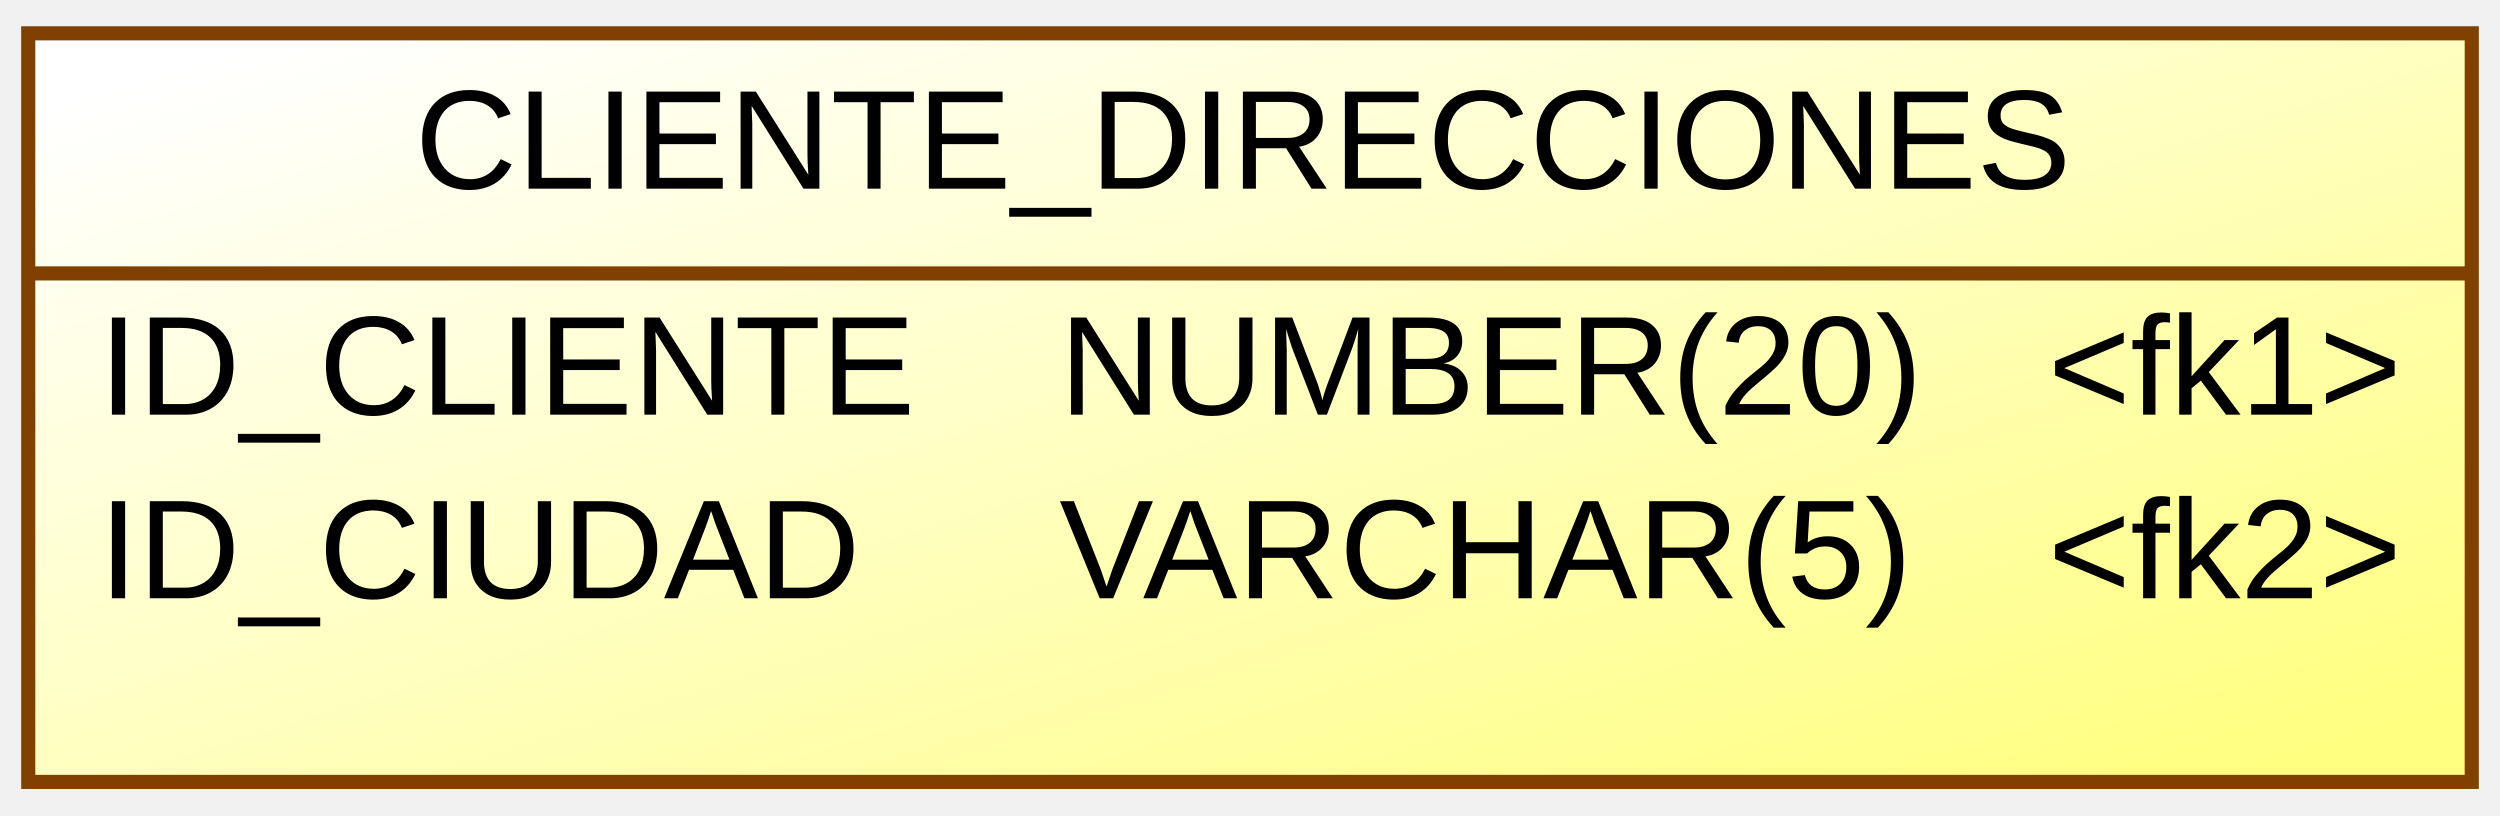
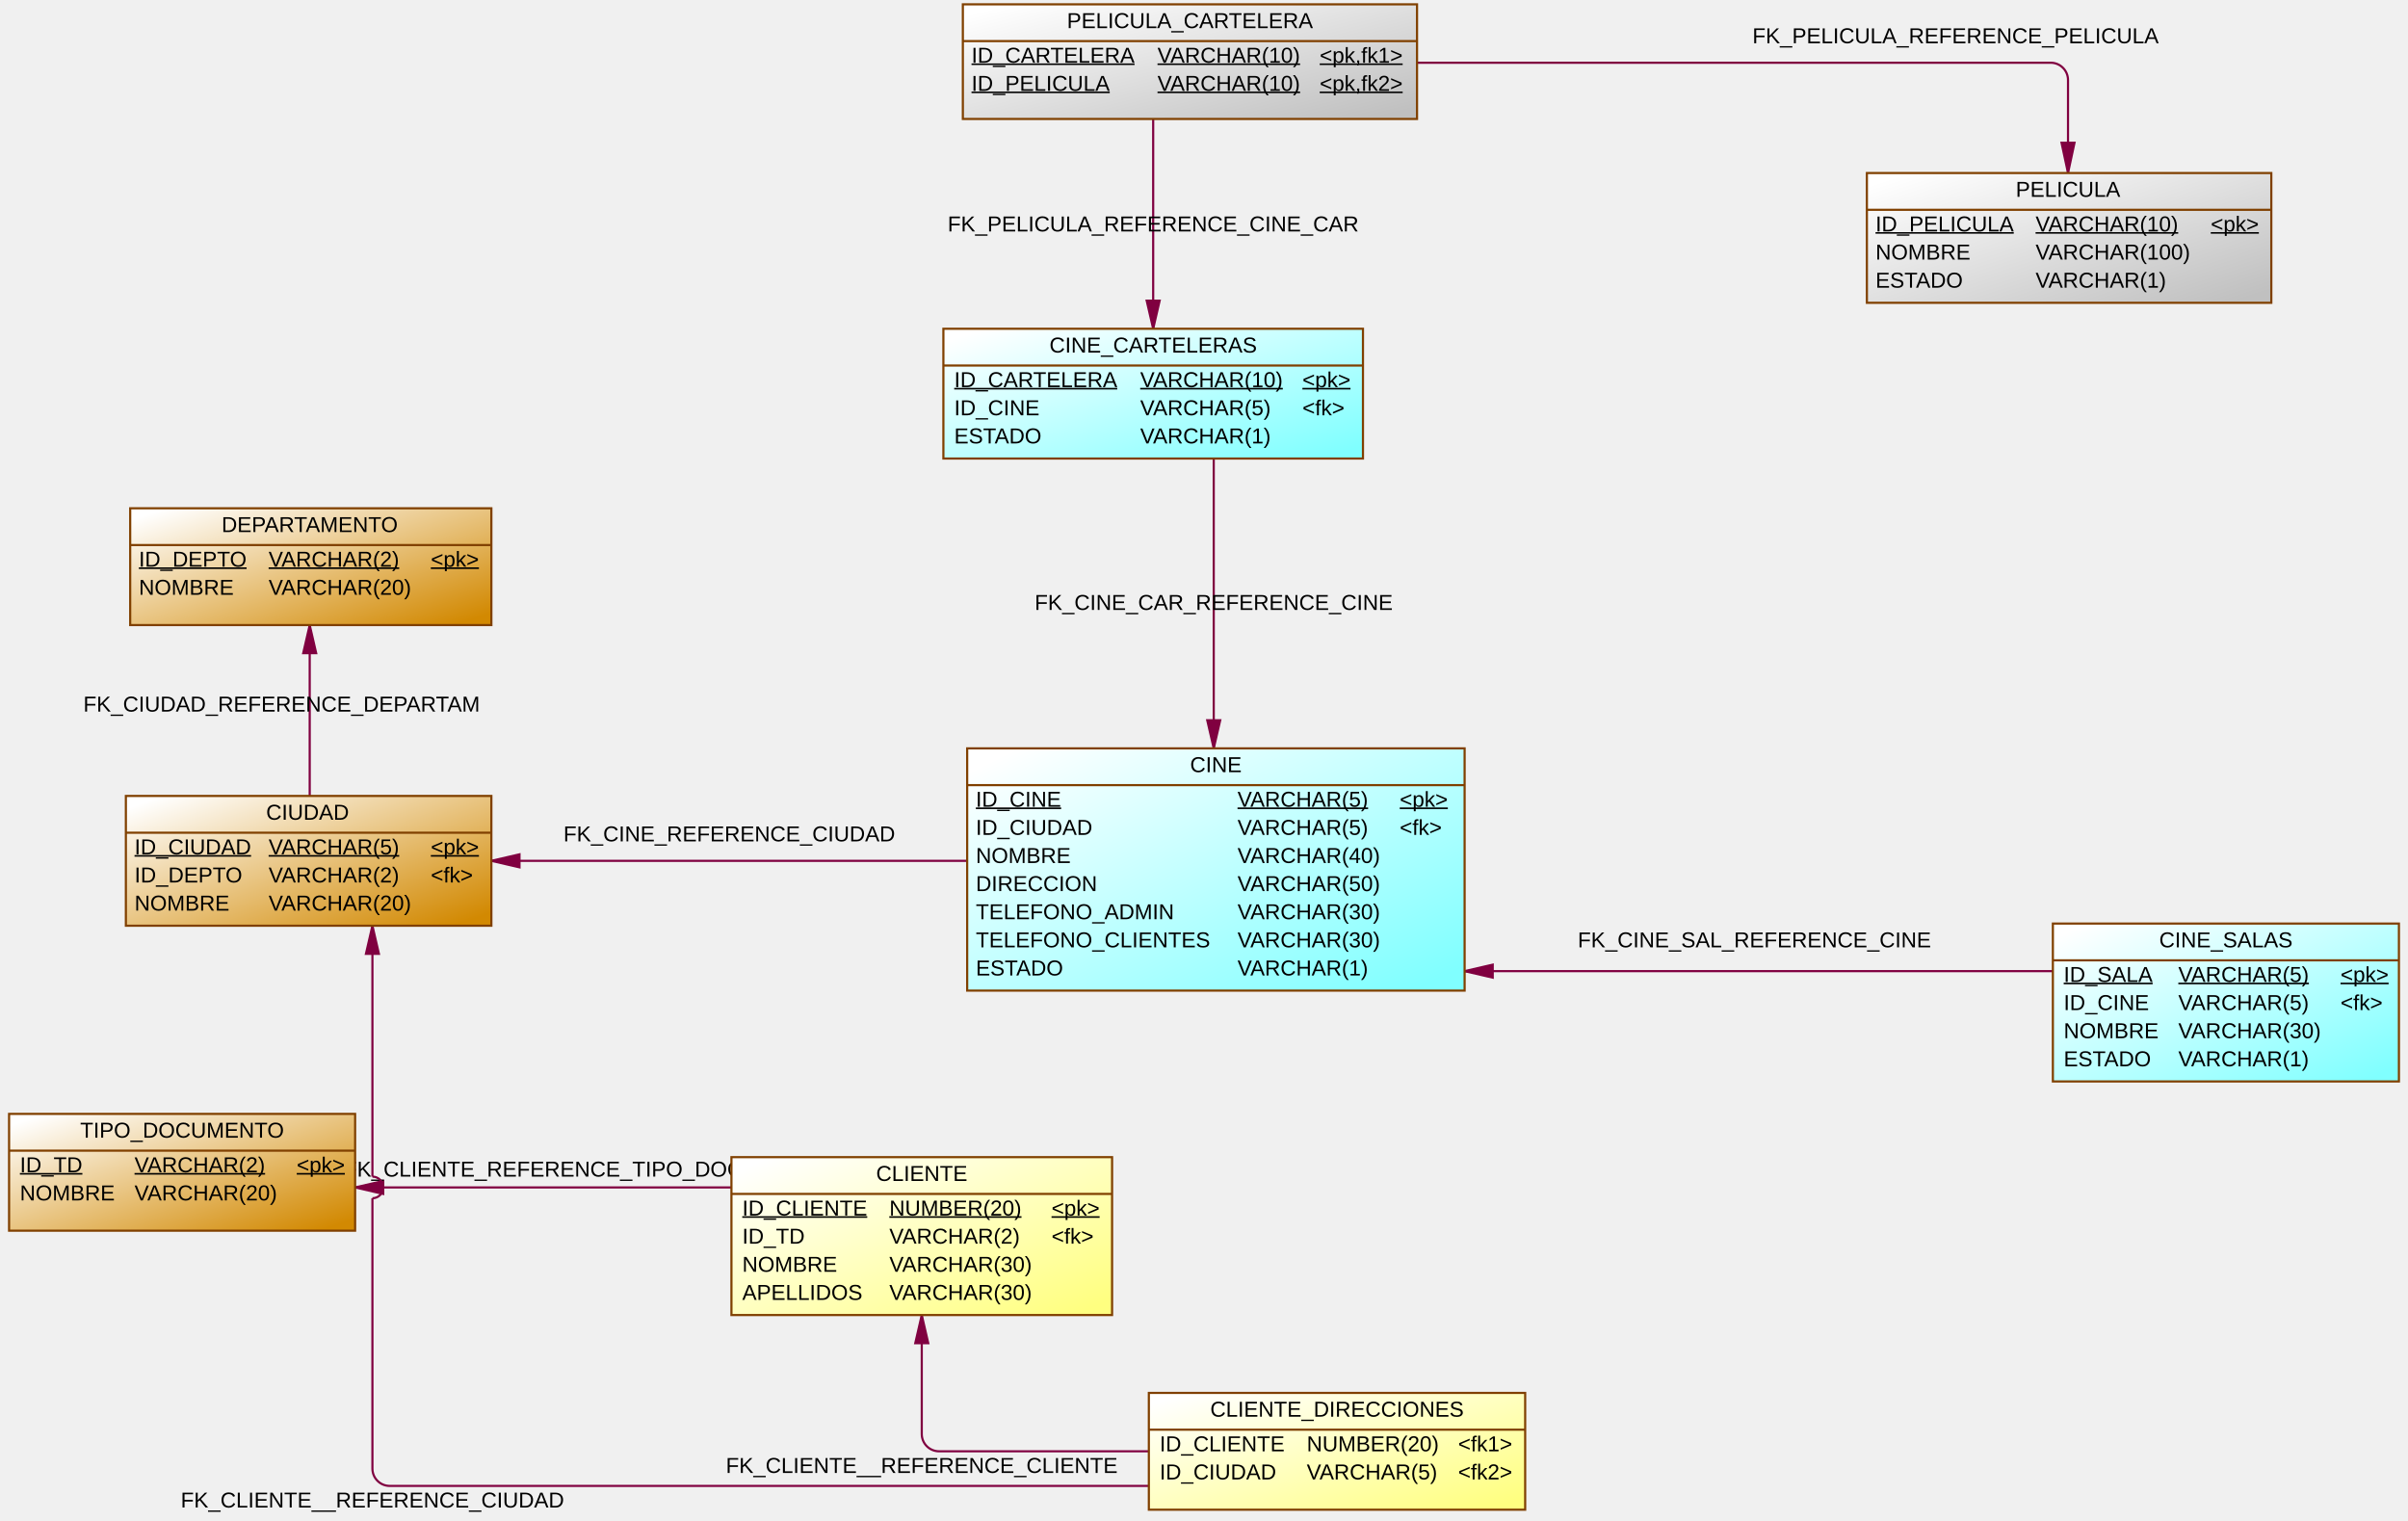
- <svg xmlns="http://www.w3.org/2000/svg" width="46mm" height="15mm" version="1.1" viewBox="0 0 177 57">
-   <rect x="2" y="2" fill="#ffffff" width="0" height="0" stroke="none" stroke-width="0" />
+ <svg xmlns="http://www.w3.org/2000/svg" width="293mm" height="185mm" version="1.1" viewBox="0 0 1109 703">
+   <polyline fill="none" points="141,368 141,289" stroke="#800040" stroke-width="1" />
+   <polygon fill="#800040" points="141,289 144,302 138,302" stroke="#800040" stroke-width="1" stroke-linejoin="miter" />
+   <text x="128" y="329" fill="#000000" font-size="10" font-family="'Arial Unicode MS','Arial'" text-anchor="middle">FK_CIUDAD_REFERENCE_DEPARTAM</text>
+   <polyline fill="none" points="445,398 225,398" stroke="#800040" stroke-width="1" />
+   <polygon fill="#800040" points="225,398 238,395 238,401" stroke="#800040" stroke-width="1" stroke-linejoin="miter" />
+   <text x="335" y="389" fill="#000000" font-size="10" font-family="'Arial Unicode MS','Arial'" text-anchor="middle">FK_CINE_REFERENCE_CIUDAD</text>
+   <polyline fill="none" points="559,212 559,346" stroke="#800040" stroke-width="1" />
+   <polygon fill="#800040" points="559,346 556,333 562,333" stroke="#800040" stroke-width="1" stroke-linejoin="miter" />
+   <text x="559" y="282" fill="#000000" font-size="10" font-family="'Arial Unicode MS','Arial'" text-anchor="middle">FK_CINE_CAR_REFERENCE_CINE</text>
+   <polyline fill="none" points="947,449 675,449" stroke="#800040" stroke-width="1" />
+   <polygon fill="#800040" points="675,449 688,446 688,452" stroke="#800040" stroke-width="1" stroke-linejoin="miter" />
+   <text x="809" y="438" fill="#000000" font-size="10" font-family="'Arial Unicode MS','Arial'" text-anchor="middle">FK_CINE_SAL_REFERENCE_CINE</text>
+   <polyline fill="none" points="531,55 531,152" stroke="#800040" stroke-width="1" />
+   <polygon fill="#800040" points="531,152 528,139 534,139" stroke="#800040" stroke-width="1" stroke-linejoin="miter" />
+   <text x="531" y="107" fill="#000000" font-size="10" font-family="'Arial Unicode MS','Arial'" text-anchor="middle">FK_PELICULA_REFERENCE_CINE_CAR</text>
+   <path d="M653,29 L946,29 A8,8 0 0,1 954,37 L954,80" fill="none" stroke="#800040" stroke-width="1" />
+   <polygon fill="#800040" points="954,80 951,66 957,66" stroke="#800040" stroke-width="1" stroke-linejoin="miter" />
+   <text x="902" y="20" fill="#000000" font-size="10" font-family="'Arial Unicode MS','Arial'" text-anchor="middle">FK_PELICULA_REFERENCE_PELICULA</text>
+   <path d="M529,671 L432,671 A8,8 0 0,1 424,663 L424,608" fill="none" stroke="#800040" stroke-width="1" />
+   <polygon fill="#800040" points="424,608 427,621 421,621" stroke="#800040" stroke-width="1" stroke-linejoin="miter" />
+   <text x="424" y="681" fill="#000000" font-size="10" font-family="'Arial Unicode MS','Arial'" text-anchor="middle">FK_CLIENTE__REFERENCE_CLIENTE</text>
+   <polyline fill="none" points="336,549 162,549" stroke="#800040" stroke-width="1" />
+   <polygon fill="#800040" points="162,549 175,546 175,552" stroke="#800040" stroke-width="1" stroke-linejoin="miter" />
+   <text x="249" y="544" fill="#000000" font-size="10" font-family="'Arial Unicode MS','Arial'" text-anchor="middle">FK_CLIENTE_REFERENCE_TIPO_DOC</text>
+   <polyline fill="none" points="170,428 170,544" stroke="#800040" stroke-width="1" />
+   <path d="M170,554 L170,679 A8,8 0 0,0 178,687 L529,687" fill="none" stroke="#800040" stroke-width="1" />
+   <path d="M170,554 A5,5 0 0,0 175,549" fill="none" stroke="#800040" stroke-width="1" />
+   <line x1="175" x2="175" y1="549" y2="549" stroke="#800040" stroke-width="1" />
+   <path d="M175,549 A5,5 0 0,0 170,544" fill="none" stroke="#800040" stroke-width="1" />
+   <polygon fill="#800040" points="170,428 173,441 167,441" stroke="#800040" stroke-width="1" stroke-linejoin="miter" />
+   <text x="170" y="697" fill="#000000" font-size="10" font-family="'Arial Unicode MS','Arial'" text-anchor="middle">FK_CLIENTE__REFERENCE_CIUDAD</text>
+   <rect x="2" y="515" fill="#ffffff" width="0" height="0" stroke="none" stroke-width="0" />
  <defs>
    <linearGradient id="Gradient1" x1="0%" x2="100%" y1="0%" y2="100%" gradientUnits="objectBoundingBox">
      <stop offset="5%" stop-color="#ffffff" />
+       <stop offset="95%" stop-color="#d28902" />
+     </linearGradient>
+   </defs>
+   <rect x="2" y="515" fill="url(#Gradient1)" width="160" height="54" stroke="#804000" stroke-width="1" />
+   <text x="82" y="526" fill="#000000" font-size="10" font-family="'Arial Unicode MS','Arial'" text-anchor="middle">TIPO_DOCUMENTO</text>
+   <line x1="2" x2="162" y1="532" y2="532" stroke="#804000" stroke-width="1" />
+   <text x="7" y="542" fill="#000000" font-size="10" font-family="'Arial Unicode MS','Arial'" text-anchor="start" text-decoration="underline">ID_TD</text>
+   <text x="7" y="555" fill="#000000" font-size="10" font-family="'Arial Unicode MS','Arial'" text-anchor="start">NOMBRE</text>
+   <text x="60" y="542" fill="#000000" font-size="10" font-family="'Arial Unicode MS','Arial'" text-anchor="start" text-decoration="underline">VARCHAR(2)</text>
+   <text x="60" y="555" fill="#000000" font-size="10" font-family="'Arial Unicode MS','Arial'" text-anchor="start">VARCHAR(20)</text>
+   <text x="135" y="542" fill="#000000" font-size="10" font-family="'Arial Unicode MS','Arial'" text-anchor="start" text-decoration="underline">&lt;pk&gt;</text>
+   <rect x="56" y="368" fill="#ffffff" width="0" height="0" stroke="none" stroke-width="0" />
+   <defs>
+     <linearGradient id="Gradient2" x1="0%" x2="100%" y1="0%" y2="100%" gradientUnits="objectBoundingBox">
+       <stop offset="5%" stop-color="#ffffff" />
+       <stop offset="95%" stop-color="#d28902" />
+     </linearGradient>
+   </defs>
+   <rect x="56" y="368" fill="url(#Gradient2)" width="169" height="60" stroke="#804000" stroke-width="1" />
+   <text x="140" y="379" fill="#000000" font-size="10" font-family="'Arial Unicode MS','Arial'" text-anchor="middle">CIUDAD</text>
+   <line x1="56" x2="225" y1="385" y2="385" stroke="#804000" stroke-width="1" />
+   <text x="60" y="395" fill="#000000" font-size="10" font-family="'Arial Unicode MS','Arial'" text-anchor="start" text-decoration="underline">ID_CIUDAD</text>
+   <text x="60" y="408" fill="#000000" font-size="10" font-family="'Arial Unicode MS','Arial'" text-anchor="start">ID_DEPTO</text>
+   <text x="60" y="421" fill="#000000" font-size="10" font-family="'Arial Unicode MS','Arial'" text-anchor="start">NOMBRE</text>
+   <text x="122" y="395" fill="#000000" font-size="10" font-family="'Arial Unicode MS','Arial'" text-anchor="start" text-decoration="underline">VARCHAR(5)</text>
+   <text x="122" y="408" fill="#000000" font-size="10" font-family="'Arial Unicode MS','Arial'" text-anchor="start">VARCHAR(2)</text>
+   <text x="122" y="421" fill="#000000" font-size="10" font-family="'Arial Unicode MS','Arial'" text-anchor="start">VARCHAR(20)</text>
+   <text x="197" y="395" fill="#000000" font-size="10" font-family="'Arial Unicode MS','Arial'" text-anchor="start" text-decoration="underline">&lt;pk&gt;</text>
+   <text x="197" y="408" fill="#000000" font-size="10" font-family="'Arial Unicode MS','Arial'" text-anchor="start">&lt;fk&gt;</text>
+   <rect x="58" y="235" fill="#ffffff" width="0" height="0" stroke="none" stroke-width="0" />
+   <defs>
+     <linearGradient id="Gradient3" x1="0%" x2="100%" y1="0%" y2="100%" gradientUnits="objectBoundingBox">
+       <stop offset="5%" stop-color="#ffffff" />
+       <stop offset="95%" stop-color="#d28902" />
+     </linearGradient>
+   </defs>
+   <rect x="58" y="235" fill="url(#Gradient3)" width="167" height="54" stroke="#804000" stroke-width="1" />
+   <text x="141" y="246" fill="#000000" font-size="10" font-family="'Arial Unicode MS','Arial'" text-anchor="middle">DEPARTAMENTO</text>
+   <line x1="58" x2="225" y1="252" y2="252" stroke="#804000" stroke-width="1" />
+   <text x="62" y="262" fill="#000000" font-size="10" font-family="'Arial Unicode MS','Arial'" text-anchor="start" text-decoration="underline">ID_DEPTO</text>
+   <text x="62" y="275" fill="#000000" font-size="10" font-family="'Arial Unicode MS','Arial'" text-anchor="start">NOMBRE</text>
+   <text x="122" y="262" fill="#000000" font-size="10" font-family="'Arial Unicode MS','Arial'" text-anchor="start" text-decoration="underline">VARCHAR(2)</text>
+   <text x="122" y="275" fill="#000000" font-size="10" font-family="'Arial Unicode MS','Arial'" text-anchor="start">VARCHAR(20)</text>
+   <text x="197" y="262" fill="#000000" font-size="10" font-family="'Arial Unicode MS','Arial'" text-anchor="start" text-decoration="underline">&lt;pk&gt;</text>
+   <rect x="445" y="346" fill="#ffffff" width="0" height="0" stroke="none" stroke-width="0" />
+   <defs>
+     <linearGradient id="Gradient4" x1="0%" x2="100%" y1="0%" y2="100%" gradientUnits="objectBoundingBox">
+       <stop offset="5%" stop-color="#ffffff" />
+       <stop offset="95%" stop-color="#80ffff" />
+     </linearGradient>
+   </defs>
+   <rect x="445" y="346" fill="url(#Gradient4)" width="230" height="112" stroke="#804000" stroke-width="1" />
+   <text x="560" y="357" fill="#000000" font-size="10" font-family="'Arial Unicode MS','Arial'" text-anchor="middle">CINE</text>
+   <line x1="445" x2="675" y1="363" y2="363" stroke="#804000" stroke-width="1" />
+   <text x="449" y="373" fill="#000000" font-size="10" font-family="'Arial Unicode MS','Arial'" text-anchor="start" text-decoration="underline">ID_CINE</text>
+   <text x="449" y="386" fill="#000000" font-size="10" font-family="'Arial Unicode MS','Arial'" text-anchor="start">ID_CIUDAD</text>
+   <text x="449" y="399" fill="#000000" font-size="10" font-family="'Arial Unicode MS','Arial'" text-anchor="start">NOMBRE</text>
+   <text x="449" y="412" fill="#000000" font-size="10" font-family="'Arial Unicode MS','Arial'" text-anchor="start">DIRECCION</text>
+   <text x="449" y="425" fill="#000000" font-size="10" font-family="'Arial Unicode MS','Arial'" text-anchor="start">TELEFONO_ADMIN</text>
+   <text x="449" y="438" fill="#000000" font-size="10" font-family="'Arial Unicode MS','Arial'" text-anchor="start">TELEFONO_CLIENTES</text>
+   <text x="449" y="451" fill="#000000" font-size="10" font-family="'Arial Unicode MS','Arial'" text-anchor="start">ESTADO</text>
+   <text x="570" y="373" fill="#000000" font-size="10" font-family="'Arial Unicode MS','Arial'" text-anchor="start" text-decoration="underline">VARCHAR(5)</text>
+   <text x="570" y="386" fill="#000000" font-size="10" font-family="'Arial Unicode MS','Arial'" text-anchor="start">VARCHAR(5)</text>
+   <text x="570" y="399" fill="#000000" font-size="10" font-family="'Arial Unicode MS','Arial'" text-anchor="start">VARCHAR(40)</text>
+   <text x="570" y="412" fill="#000000" font-size="10" font-family="'Arial Unicode MS','Arial'" text-anchor="start">VARCHAR(50)</text>
+   <text x="570" y="425" fill="#000000" font-size="10" font-family="'Arial Unicode MS','Arial'" text-anchor="start">VARCHAR(30)</text>
+   <text x="570" y="438" fill="#000000" font-size="10" font-family="'Arial Unicode MS','Arial'" text-anchor="start">VARCHAR(30)</text>
+   <text x="570" y="451" fill="#000000" font-size="10" font-family="'Arial Unicode MS','Arial'" text-anchor="start">VARCHAR(1)</text>
+   <text x="645" y="373" fill="#000000" font-size="10" font-family="'Arial Unicode MS','Arial'" text-anchor="start" text-decoration="underline">&lt;pk&gt;</text>
+   <text x="645" y="386" fill="#000000" font-size="10" font-family="'Arial Unicode MS','Arial'" text-anchor="start">&lt;fk&gt;</text>
+   <rect x="947" y="427" fill="#ffffff" width="0" height="0" stroke="none" stroke-width="0" />
+   <defs>
+     <linearGradient id="Gradient5" x1="0%" x2="100%" y1="0%" y2="100%" gradientUnits="objectBoundingBox">
+       <stop offset="5%" stop-color="#ffffff" />
+       <stop offset="95%" stop-color="#80ffff" />
+     </linearGradient>
+   </defs>
+   <rect x="947" y="427" fill="url(#Gradient5)" width="160" height="73" stroke="#804000" stroke-width="1" />
+   <text x="1027" y="438" fill="#000000" font-size="10" font-family="'Arial Unicode MS','Arial'" text-anchor="middle">CINE_SALAS</text>
+   <line x1="947" x2="1107" y1="444" y2="444" stroke="#804000" stroke-width="1" />
+   <text x="952" y="454" fill="#000000" font-size="10" font-family="'Arial Unicode MS','Arial'" text-anchor="start" text-decoration="underline">ID_SALA</text>
+   <text x="952" y="467" fill="#000000" font-size="10" font-family="'Arial Unicode MS','Arial'" text-anchor="start">ID_CINE</text>
+   <text x="952" y="480" fill="#000000" font-size="10" font-family="'Arial Unicode MS','Arial'" text-anchor="start">NOMBRE</text>
+   <text x="952" y="493" fill="#000000" font-size="10" font-family="'Arial Unicode MS','Arial'" text-anchor="start">ESTADO</text>
+   <text x="1005" y="454" fill="#000000" font-size="10" font-family="'Arial Unicode MS','Arial'" text-anchor="start" text-decoration="underline">VARCHAR(5)</text>
+   <text x="1005" y="467" fill="#000000" font-size="10" font-family="'Arial Unicode MS','Arial'" text-anchor="start">VARCHAR(5)</text>
+   <text x="1005" y="480" fill="#000000" font-size="10" font-family="'Arial Unicode MS','Arial'" text-anchor="start">VARCHAR(30)</text>
+   <text x="1005" y="493" fill="#000000" font-size="10" font-family="'Arial Unicode MS','Arial'" text-anchor="start">VARCHAR(1)</text>
+   <text x="1080" y="454" fill="#000000" font-size="10" font-family="'Arial Unicode MS','Arial'" text-anchor="start" text-decoration="underline">&lt;pk&gt;</text>
+   <text x="1080" y="467" fill="#000000" font-size="10" font-family="'Arial Unicode MS','Arial'" text-anchor="start">&lt;fk&gt;</text>
+   <rect x="434" y="152" fill="#ffffff" width="0" height="0" stroke="none" stroke-width="0" />
+   <defs>
+     <linearGradient id="Gradient6" x1="0%" x2="100%" y1="0%" y2="100%" gradientUnits="objectBoundingBox">
+       <stop offset="5%" stop-color="#ffffff" />
+       <stop offset="95%" stop-color="#80ffff" />
+     </linearGradient>
+   </defs>
+   <rect x="434" y="152" fill="url(#Gradient6)" width="194" height="60" stroke="#804000" stroke-width="1" />
+   <text x="531" y="163" fill="#000000" font-size="10" font-family="'Arial Unicode MS','Arial'" text-anchor="middle">CINE_CARTELERAS</text>
+   <line x1="434" x2="628" y1="169" y2="169" stroke="#804000" stroke-width="1" />
+   <text x="439" y="179" fill="#000000" font-size="10" font-family="'Arial Unicode MS','Arial'" text-anchor="start" text-decoration="underline">ID_CARTELERA</text>
+   <text x="439" y="192" fill="#000000" font-size="10" font-family="'Arial Unicode MS','Arial'" text-anchor="start">ID_CINE</text>
+   <text x="439" y="205" fill="#000000" font-size="10" font-family="'Arial Unicode MS','Arial'" text-anchor="start">ESTADO</text>
+   <text x="525" y="179" fill="#000000" font-size="10" font-family="'Arial Unicode MS','Arial'" text-anchor="start" text-decoration="underline">VARCHAR(10)</text>
+   <text x="525" y="192" fill="#000000" font-size="10" font-family="'Arial Unicode MS','Arial'" text-anchor="start">VARCHAR(5)</text>
+   <text x="525" y="205" fill="#000000" font-size="10" font-family="'Arial Unicode MS','Arial'" text-anchor="start">VARCHAR(1)</text>
+   <text x="600" y="179" fill="#000000" font-size="10" font-family="'Arial Unicode MS','Arial'" text-anchor="start" text-decoration="underline">&lt;pk&gt;</text>
+   <text x="600" y="192" fill="#000000" font-size="10" font-family="'Arial Unicode MS','Arial'" text-anchor="start">&lt;fk&gt;</text>
+   <rect x="861" y="80" fill="#ffffff" width="0" height="0" stroke="none" stroke-width="0" />
+   <defs>
+     <linearGradient id="Gradient7" x1="0%" x2="100%" y1="0%" y2="100%" gradientUnits="objectBoundingBox">
+       <stop offset="5%" stop-color="#ffffff" />
+       <stop offset="95%" stop-color="#c0c0c0" />
+     </linearGradient>
+   </defs>
+   <rect x="861" y="80" fill="url(#Gradient7)" width="187" height="60" stroke="#804000" stroke-width="1" />
+   <text x="954" y="91" fill="#000000" font-size="10" font-family="'Arial Unicode MS','Arial'" text-anchor="middle">PELICULA</text>
+   <line x1="861" x2="1048" y1="97" y2="97" stroke="#804000" stroke-width="1" />
+   <text x="865" y="107" fill="#000000" font-size="10" font-family="'Arial Unicode MS','Arial'" text-anchor="start" text-decoration="underline">ID_PELICULA</text>
+   <text x="865" y="120" fill="#000000" font-size="10" font-family="'Arial Unicode MS','Arial'" text-anchor="start">NOMBRE</text>
+   <text x="865" y="133" fill="#000000" font-size="10" font-family="'Arial Unicode MS','Arial'" text-anchor="start">ESTADO</text>
+   <text x="939" y="107" fill="#000000" font-size="10" font-family="'Arial Unicode MS','Arial'" text-anchor="start" text-decoration="underline">VARCHAR(10)</text>
+   <text x="939" y="120" fill="#000000" font-size="10" font-family="'Arial Unicode MS','Arial'" text-anchor="start">VARCHAR(100)</text>
+   <text x="939" y="133" fill="#000000" font-size="10" font-family="'Arial Unicode MS','Arial'" text-anchor="start">VARCHAR(1)</text>
+   <text x="1020" y="107" fill="#000000" font-size="10" font-family="'Arial Unicode MS','Arial'" text-anchor="start" text-decoration="underline">&lt;pk&gt;</text>
+   <rect x="443" y="2" fill="#ffffff" width="0" height="0" stroke="none" stroke-width="0" />
+   <defs>
+     <linearGradient id="Gradient8" x1="0%" x2="100%" y1="0%" y2="100%" gradientUnits="objectBoundingBox">
+       <stop offset="5%" stop-color="#ffffff" />
+       <stop offset="95%" stop-color="#c0c0c0" />
+     </linearGradient>
+   </defs>
+   <rect x="443" y="2" fill="url(#Gradient8)" width="210" height="53" stroke="#804000" stroke-width="1" />
+   <text x="548" y="13" fill="#000000" font-size="10" font-family="'Arial Unicode MS','Arial'" text-anchor="middle">PELICULA_CARTELERA</text>
+   <line x1="443" x2="653" y1="19" y2="19" stroke="#804000" stroke-width="1" />
+   <text x="447" y="29" fill="#000000" font-size="10" font-family="'Arial Unicode MS','Arial'" text-anchor="start" text-decoration="underline">ID_CARTELERA</text>
+   <text x="447" y="42" fill="#000000" font-size="10" font-family="'Arial Unicode MS','Arial'" text-anchor="start" text-decoration="underline">ID_PELICULA</text>
+   <text x="533" y="29" fill="#000000" font-size="10" font-family="'Arial Unicode MS','Arial'" text-anchor="start" text-decoration="underline">VARCHAR(10)</text>
+   <text x="533" y="42" fill="#000000" font-size="10" font-family="'Arial Unicode MS','Arial'" text-anchor="start" text-decoration="underline">VARCHAR(10)</text>
+   <text x="608" y="29" fill="#000000" font-size="10" font-family="'Arial Unicode MS','Arial'" text-anchor="start" text-decoration="underline">&lt;pk,fk1&gt;</text>
+   <text x="608" y="42" fill="#000000" font-size="10" font-family="'Arial Unicode MS','Arial'" text-anchor="start" text-decoration="underline">&lt;pk,fk2&gt;</text>
+   <rect x="336" y="535" fill="#ffffff" width="0" height="0" stroke="none" stroke-width="0" />
+   <defs>
+     <linearGradient id="Gradient9" x1="0%" x2="100%" y1="0%" y2="100%" gradientUnits="objectBoundingBox">
+       <stop offset="5%" stop-color="#ffffff" />
      <stop offset="95%" stop-color="#ffff80" />
    </linearGradient>
  </defs>
-   <rect x="2" y="2" fill="url(#Gradient1)" width="173" height="53" stroke="#804000" stroke-width="1" />
-   <text x="88" y="13" fill="#000000" font-size="10" font-family="'Arial Unicode MS','Arial'" text-anchor="middle">CLIENTE_DIRECCIONES</text>
-   <line x1="2" x2="175" y1="19" y2="19" stroke="#804000" stroke-width="1" />
-   <text x="7" y="29" fill="#000000" font-size="10" font-family="'Arial Unicode MS','Arial'" text-anchor="start">ID_CLIENTE</text>
-   <text x="7" y="42" fill="#000000" font-size="10" font-family="'Arial Unicode MS','Arial'" text-anchor="start">ID_CIUDAD</text>
-   <text x="75" y="29" fill="#000000" font-size="10" font-family="'Arial Unicode MS','Arial'" text-anchor="start">NUMBER(20)</text>
-   <text x="75" y="42" fill="#000000" font-size="10" font-family="'Arial Unicode MS','Arial'" text-anchor="start">VARCHAR(5)</text>
-   <text x="145" y="29" fill="#000000" font-size="10" font-family="'Arial Unicode MS','Arial'" text-anchor="start">&lt;fk1&gt;</text>
-   <text x="145" y="42" fill="#000000" font-size="10" font-family="'Arial Unicode MS','Arial'" text-anchor="start">&lt;fk2&gt;</text>
+   <rect x="336" y="535" fill="url(#Gradient9)" width="176" height="73" stroke="#804000" stroke-width="1" />
+   <text x="424" y="546" fill="#000000" font-size="10" font-family="'Arial Unicode MS','Arial'" text-anchor="middle">CLIENTE</text>
+   <line x1="336" x2="512" y1="552" y2="552" stroke="#804000" stroke-width="1" />
+   <text x="341" y="562" fill="#000000" font-size="10" font-family="'Arial Unicode MS','Arial'" text-anchor="start" text-decoration="underline">ID_CLIENTE</text>
+   <text x="341" y="575" fill="#000000" font-size="10" font-family="'Arial Unicode MS','Arial'" text-anchor="start">ID_TD</text>
+   <text x="341" y="588" fill="#000000" font-size="10" font-family="'Arial Unicode MS','Arial'" text-anchor="start">NOMBRE</text>
+   <text x="341" y="601" fill="#000000" font-size="10" font-family="'Arial Unicode MS','Arial'" text-anchor="start">APELLIDOS</text>
+   <text x="409" y="562" fill="#000000" font-size="10" font-family="'Arial Unicode MS','Arial'" text-anchor="start" text-decoration="underline">NUMBER(20)</text>
+   <text x="409" y="575" fill="#000000" font-size="10" font-family="'Arial Unicode MS','Arial'" text-anchor="start">VARCHAR(2)</text>
+   <text x="409" y="588" fill="#000000" font-size="10" font-family="'Arial Unicode MS','Arial'" text-anchor="start">VARCHAR(30)</text>
+   <text x="409" y="601" fill="#000000" font-size="10" font-family="'Arial Unicode MS','Arial'" text-anchor="start">VARCHAR(30)</text>
+   <text x="484" y="562" fill="#000000" font-size="10" font-family="'Arial Unicode MS','Arial'" text-anchor="start" text-decoration="underline">&lt;pk&gt;</text>
+   <text x="484" y="575" fill="#000000" font-size="10" font-family="'Arial Unicode MS','Arial'" text-anchor="start">&lt;fk&gt;</text>
+   <rect x="529" y="644" fill="#ffffff" width="0" height="0" stroke="none" stroke-width="0" />
+   <defs>
+     <linearGradient id="Gradient10" x1="0%" x2="100%" y1="0%" y2="100%" gradientUnits="objectBoundingBox">
+       <stop offset="5%" stop-color="#ffffff" />
+       <stop offset="95%" stop-color="#ffff80" />
+     </linearGradient>
+   </defs>
+   <rect x="529" y="644" fill="url(#Gradient10)" width="174" height="54" stroke="#804000" stroke-width="1" />
+   <text x="616" y="655" fill="#000000" font-size="10" font-family="'Arial Unicode MS','Arial'" text-anchor="middle">CLIENTE_DIRECCIONES</text>
+   <line x1="529" x2="703" y1="661" y2="661" stroke="#804000" stroke-width="1" />
+   <text x="534" y="671" fill="#000000" font-size="10" font-family="'Arial Unicode MS','Arial'" text-anchor="start">ID_CLIENTE</text>
+   <text x="534" y="684" fill="#000000" font-size="10" font-family="'Arial Unicode MS','Arial'" text-anchor="start">ID_CIUDAD</text>
+   <text x="602" y="671" fill="#000000" font-size="10" font-family="'Arial Unicode MS','Arial'" text-anchor="start">NUMBER(20)</text>
+   <text x="602" y="684" fill="#000000" font-size="10" font-family="'Arial Unicode MS','Arial'" text-anchor="start">VARCHAR(5)</text>
+   <text x="672" y="671" fill="#000000" font-size="10" font-family="'Arial Unicode MS','Arial'" text-anchor="start">&lt;fk1&gt;</text>
+   <text x="672" y="684" fill="#000000" font-size="10" font-family="'Arial Unicode MS','Arial'" text-anchor="start">&lt;fk2&gt;</text>
</svg>
